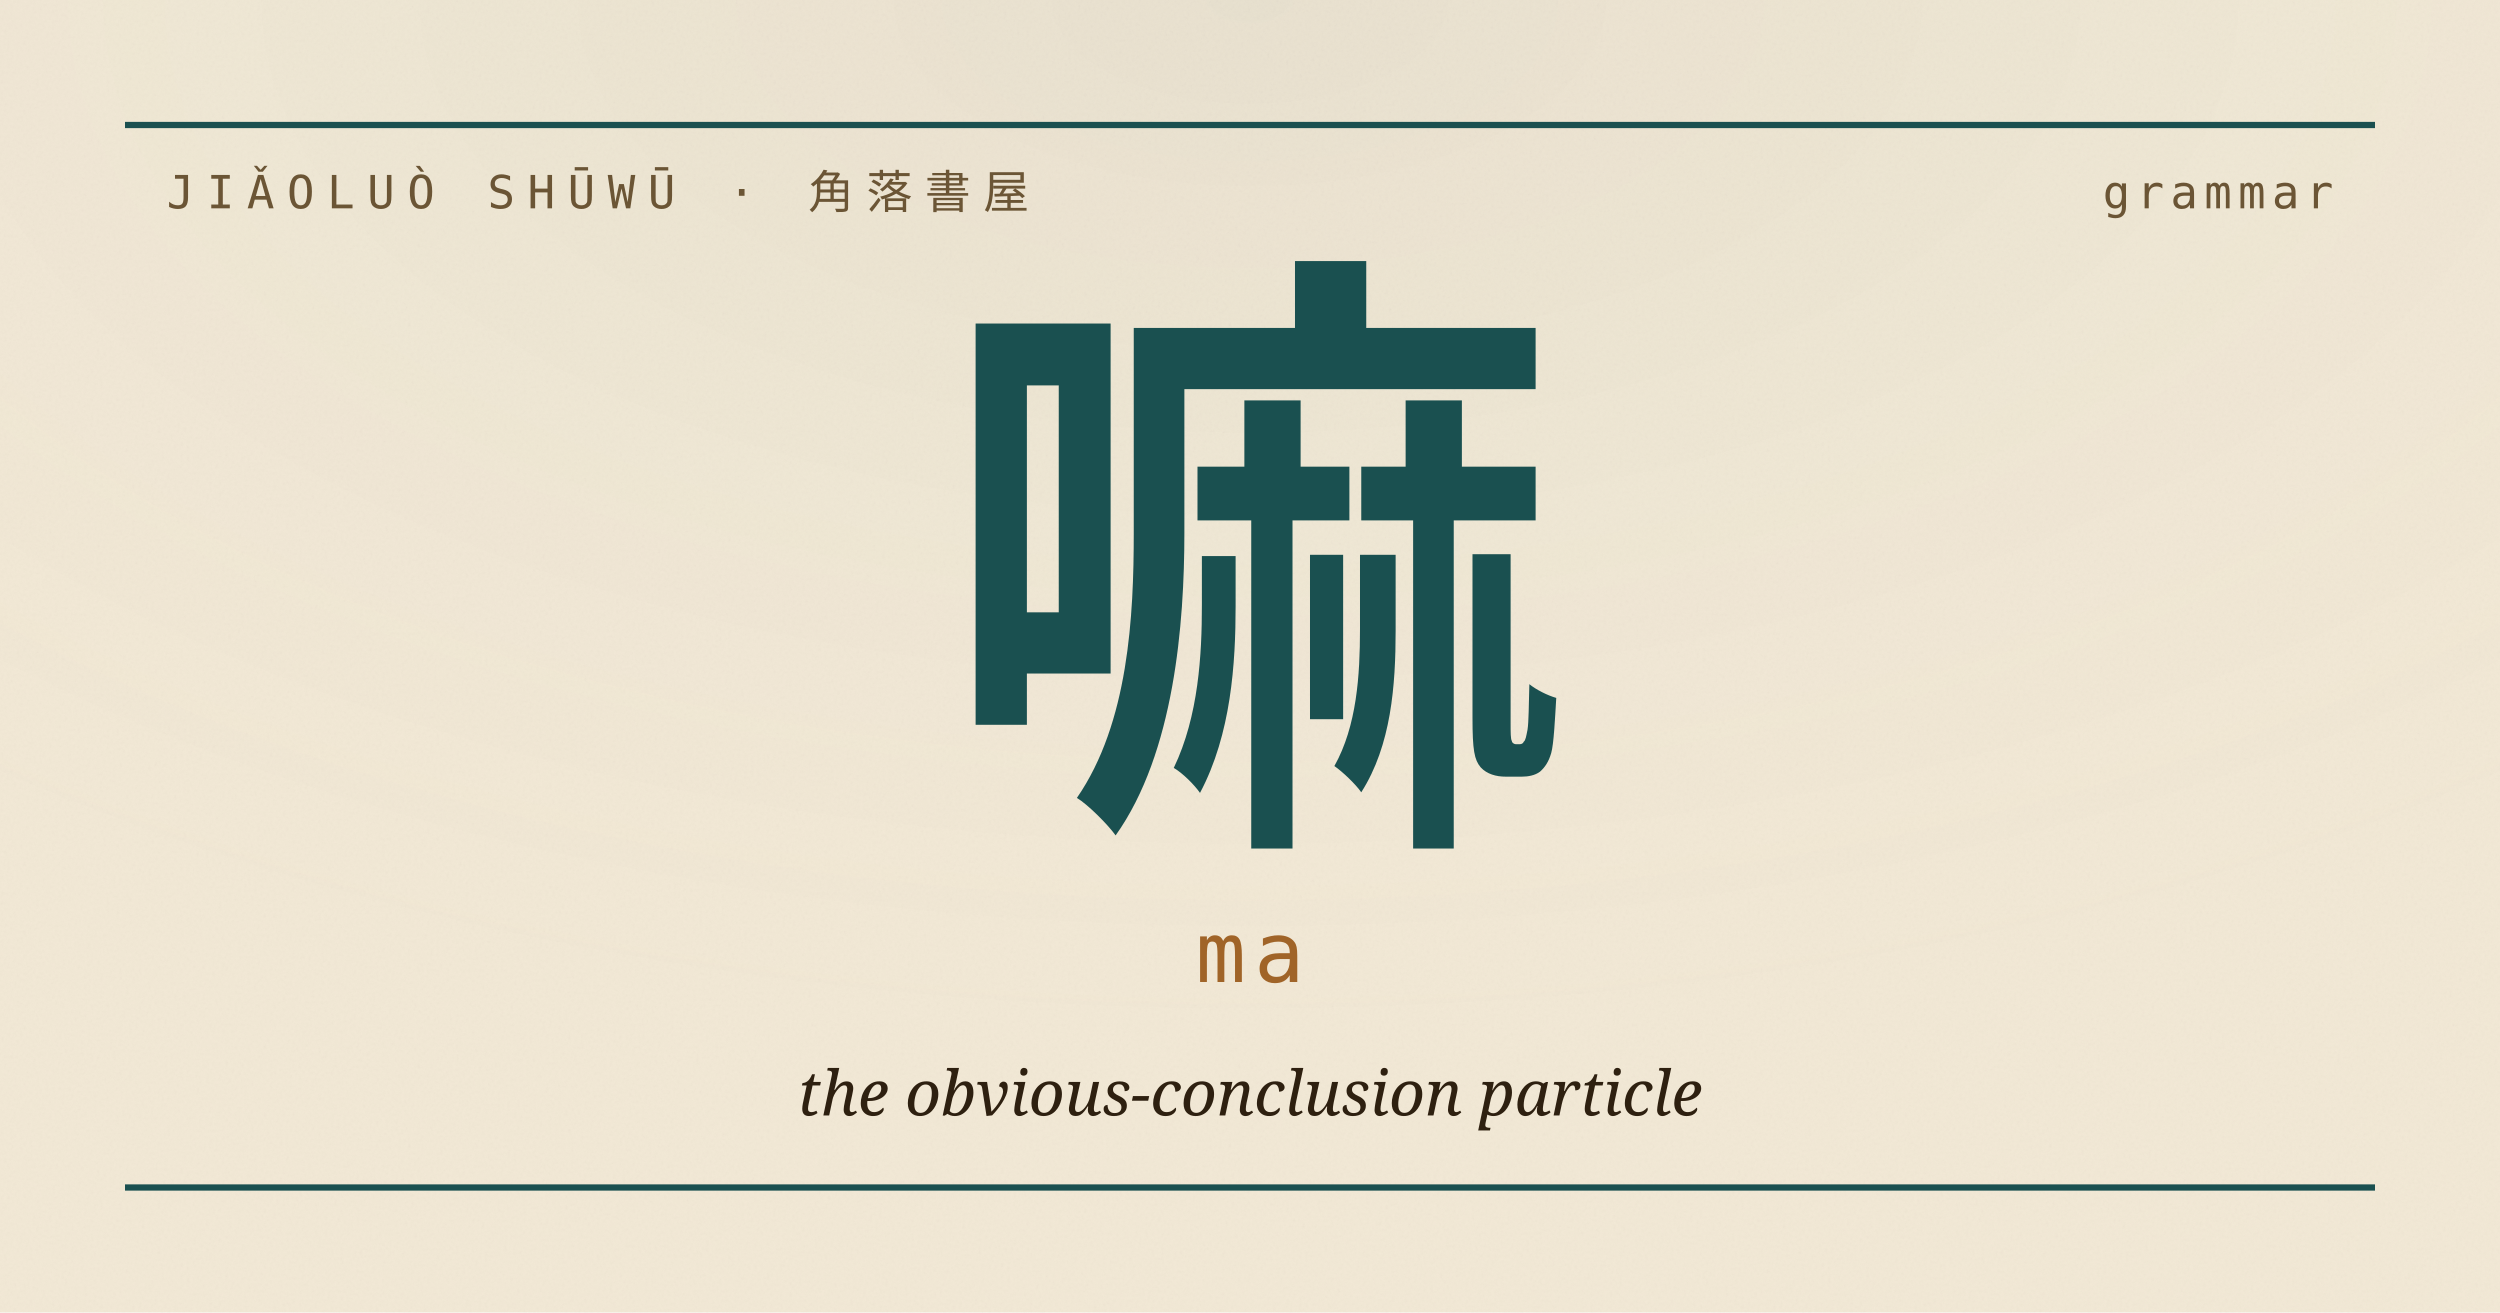
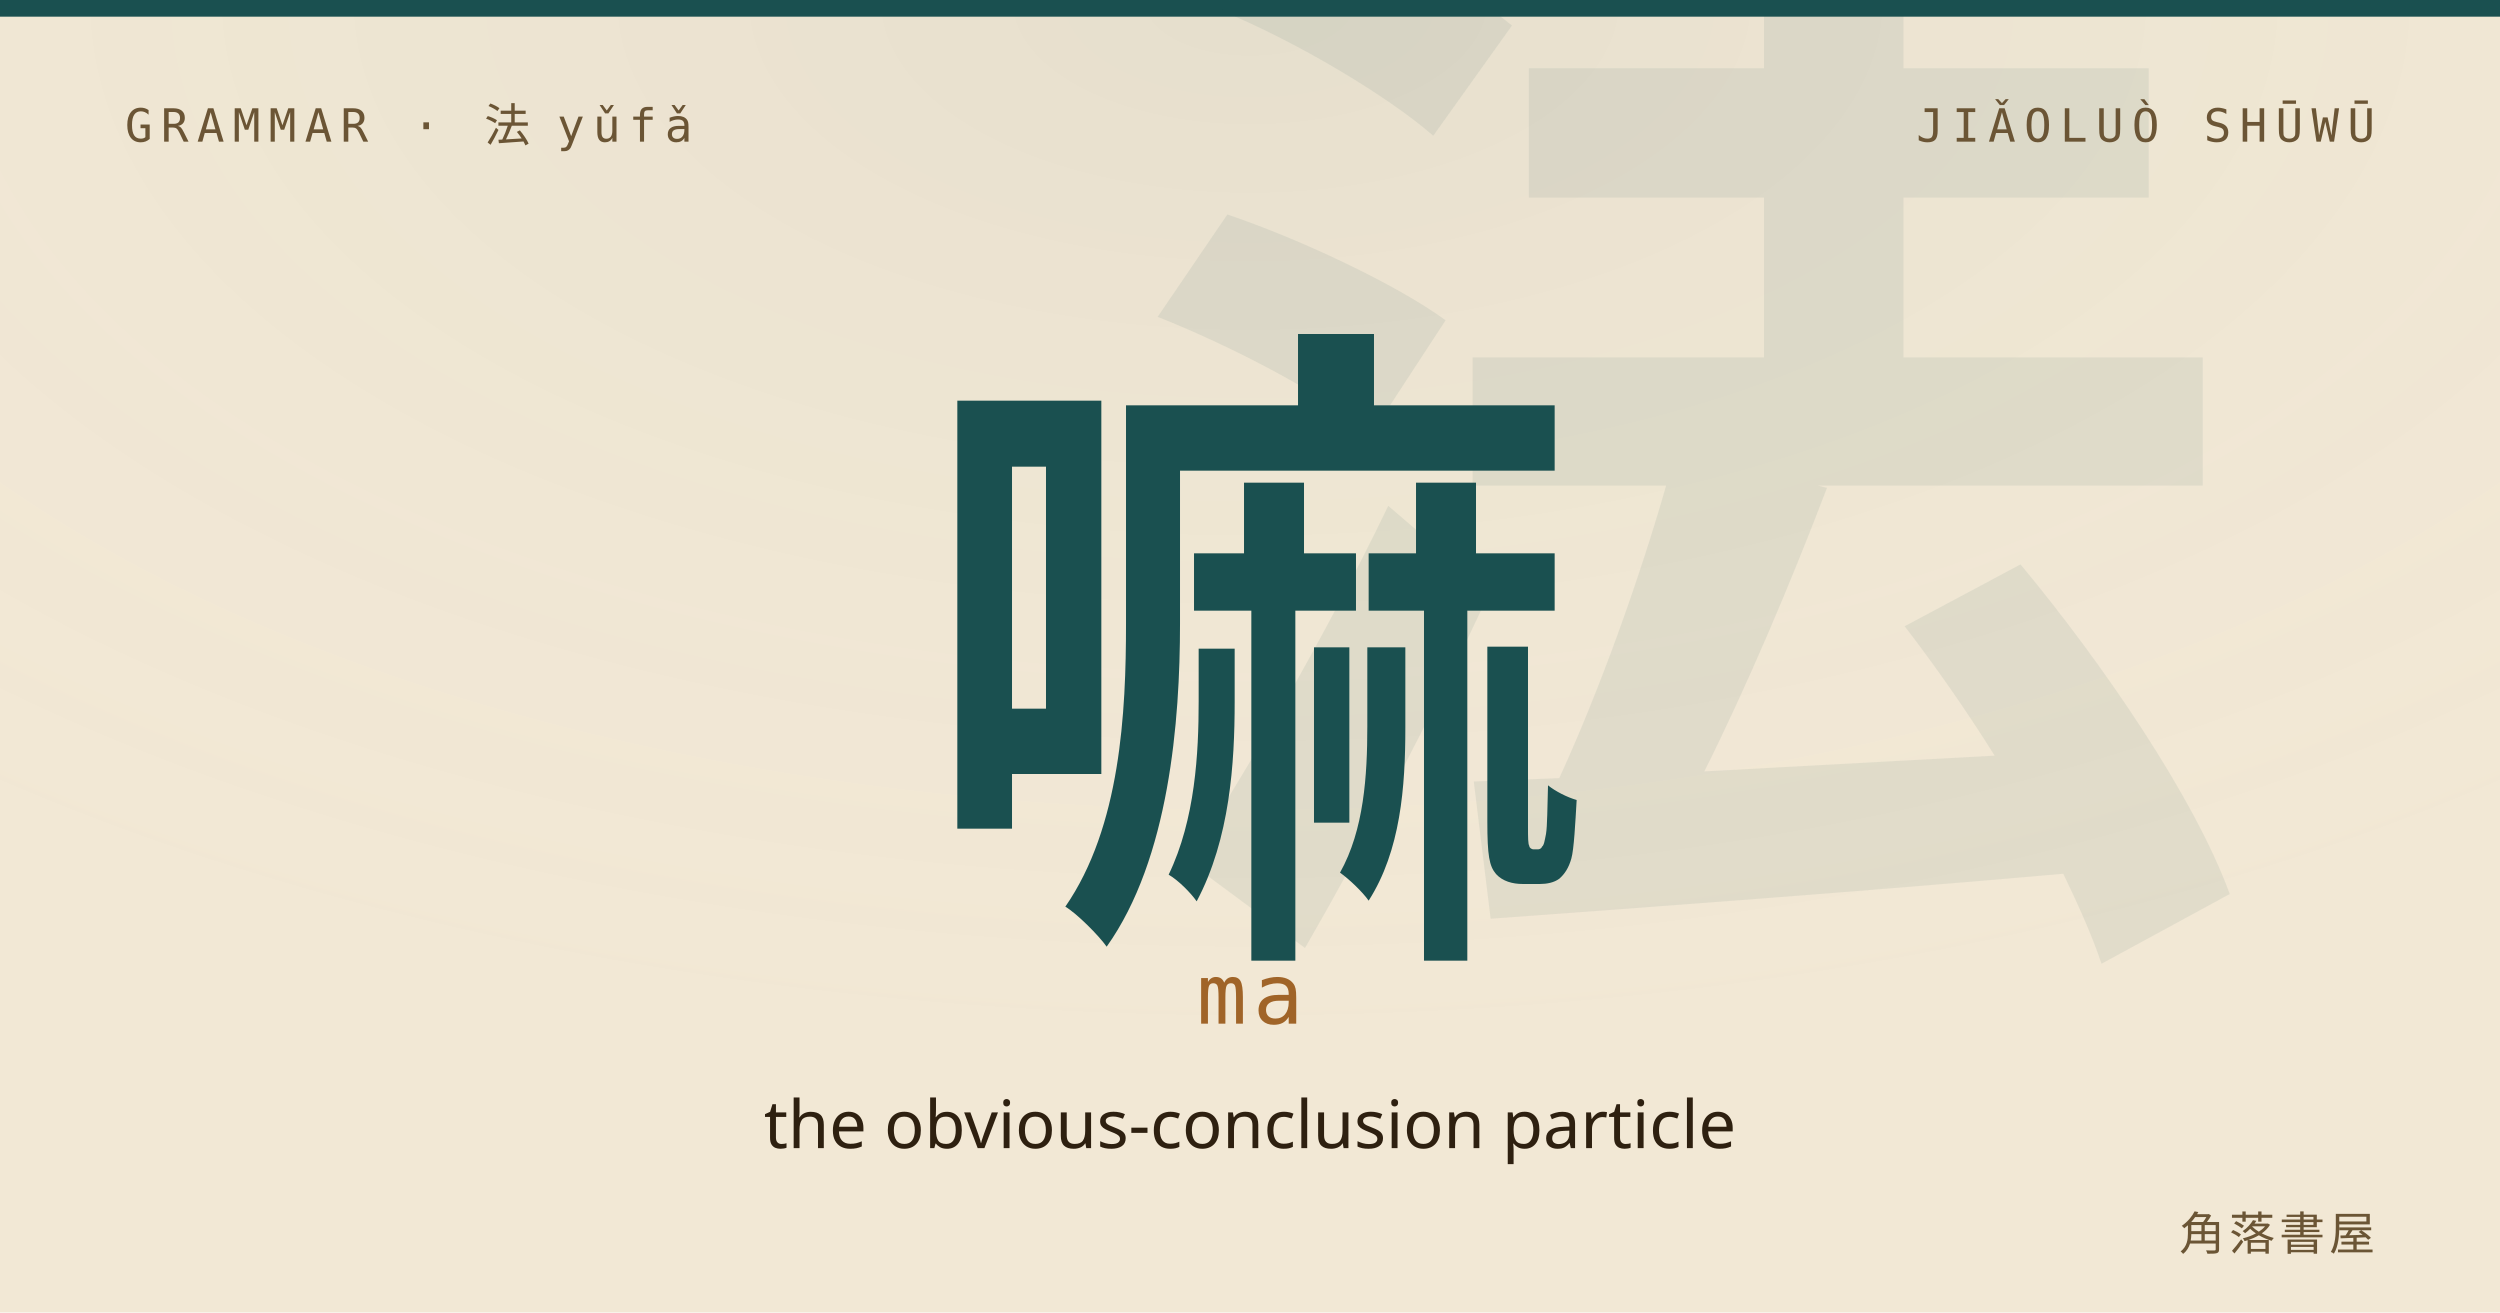
<svg xmlns="http://www.w3.org/2000/svg" viewBox="0 0 1200 630" width="1200" height="630">
  <defs>
-     <filter id="paper">
-       <feTurbulence type="fractalNoise" baseFrequency="0.65" numOctaves="5" stitchTiles="stitch" />
-       <feColorMatrix type="saturate" values="0" />
-     </filter>
    <radialGradient id="vignette" cx="50%" cy="0%" r="80%">
-       <stop offset="0%" stop-color="#1a5050" stop-opacity="0.05" />
+       <stop offset="0%" stop-color="#1a5050" stop-opacity="0.06" />
      <stop offset="100%" stop-color="#f2e8d5" stop-opacity="0" />
    </radialGradient>
  </defs>
  <rect width="1200" height="630" fill="#f2e8d5" />
  <rect width="1200" height="630" fill="url(#vignette)" />
-   <rect width="1200" height="630" filter="url(#paper)" opacity="0.06" />
-   <line x1="60" y1="60" x2="1140" y2="60" stroke="#1a5050" stroke-width="3" />
-   <line x1="60" y1="570" x2="1140" y2="570" stroke="#1a5050" stroke-width="3" />
-   <text x="80" y="100" font-family="Inconsolata, monospace" font-size="22" letter-spacing="6" fill="#6b5535" text-transform="uppercase">JIǍOLUÒ SHŪWŪ · 角落書屋</text>
-   <text x="1120" y="100" font-family="Inconsolata, monospace" font-size="22" letter-spacing="3" fill="#6b5535" text-anchor="end">grammar</text>
-   <text x="600" y="275" font-family="Noto Serif SC, serif" font-size="300" font-weight="700" fill="#1a5050" text-anchor="middle" dominant-baseline="middle">嘛</text>
-   <text x="600" y="460" font-family="Inconsolata, monospace" font-size="40" letter-spacing="4" fill="#a06428" text-anchor="middle" dominant-baseline="middle">ma</text>
-   <text x="600" y="525" font-family="EB Garamond, Georgia, serif" font-style="italic" font-size="30" fill="#2e2010" text-anchor="middle" dominant-baseline="middle">the obvious-conclusion particle</text>
+   <rect x="0" y="0" width="1200" height="8" fill="#1a5050" />
+   <text x="1080" y="225" font-family="Noto Serif SC" font-size="540" font-weight="700" fill="#1a5050" opacity="0.08" text-anchor="end" dominant-baseline="middle">法</text>
+   <text x="60" y="68" font-family="Inconsolata" font-size="22" letter-spacing="4" fill="#6b5535">GRAMMAR · 法 yǔfǎ</text>
+   <text x="1140" y="68" font-family="Inconsolata" font-size="22" letter-spacing="4" fill="#6b5535" text-anchor="end">JIǍOLUÒ SHŪWŪ</text>
+   <text x="600" y="320" font-family="Noto Serif SC" font-size="320" font-weight="700" fill="#1a5050" text-anchor="middle" dominant-baseline="middle">嘛</text>
+   <text x="600" y="480" font-family="Inconsolata" font-size="40" letter-spacing="3" fill="#a06428" text-anchor="middle" dominant-baseline="middle">ma</text>
+   <text x="600" y="540" font-family="EB Garamond" font-size="32" fill="#2e2010" text-anchor="middle" dominant-baseline="middle">the obvious-conclusion particle</text>
+   <text x="1140" y="600" font-family="Noto Serif SC" font-size="22" letter-spacing="2" fill="#6b5535" text-anchor="end">角落書屋</text>
</svg>
